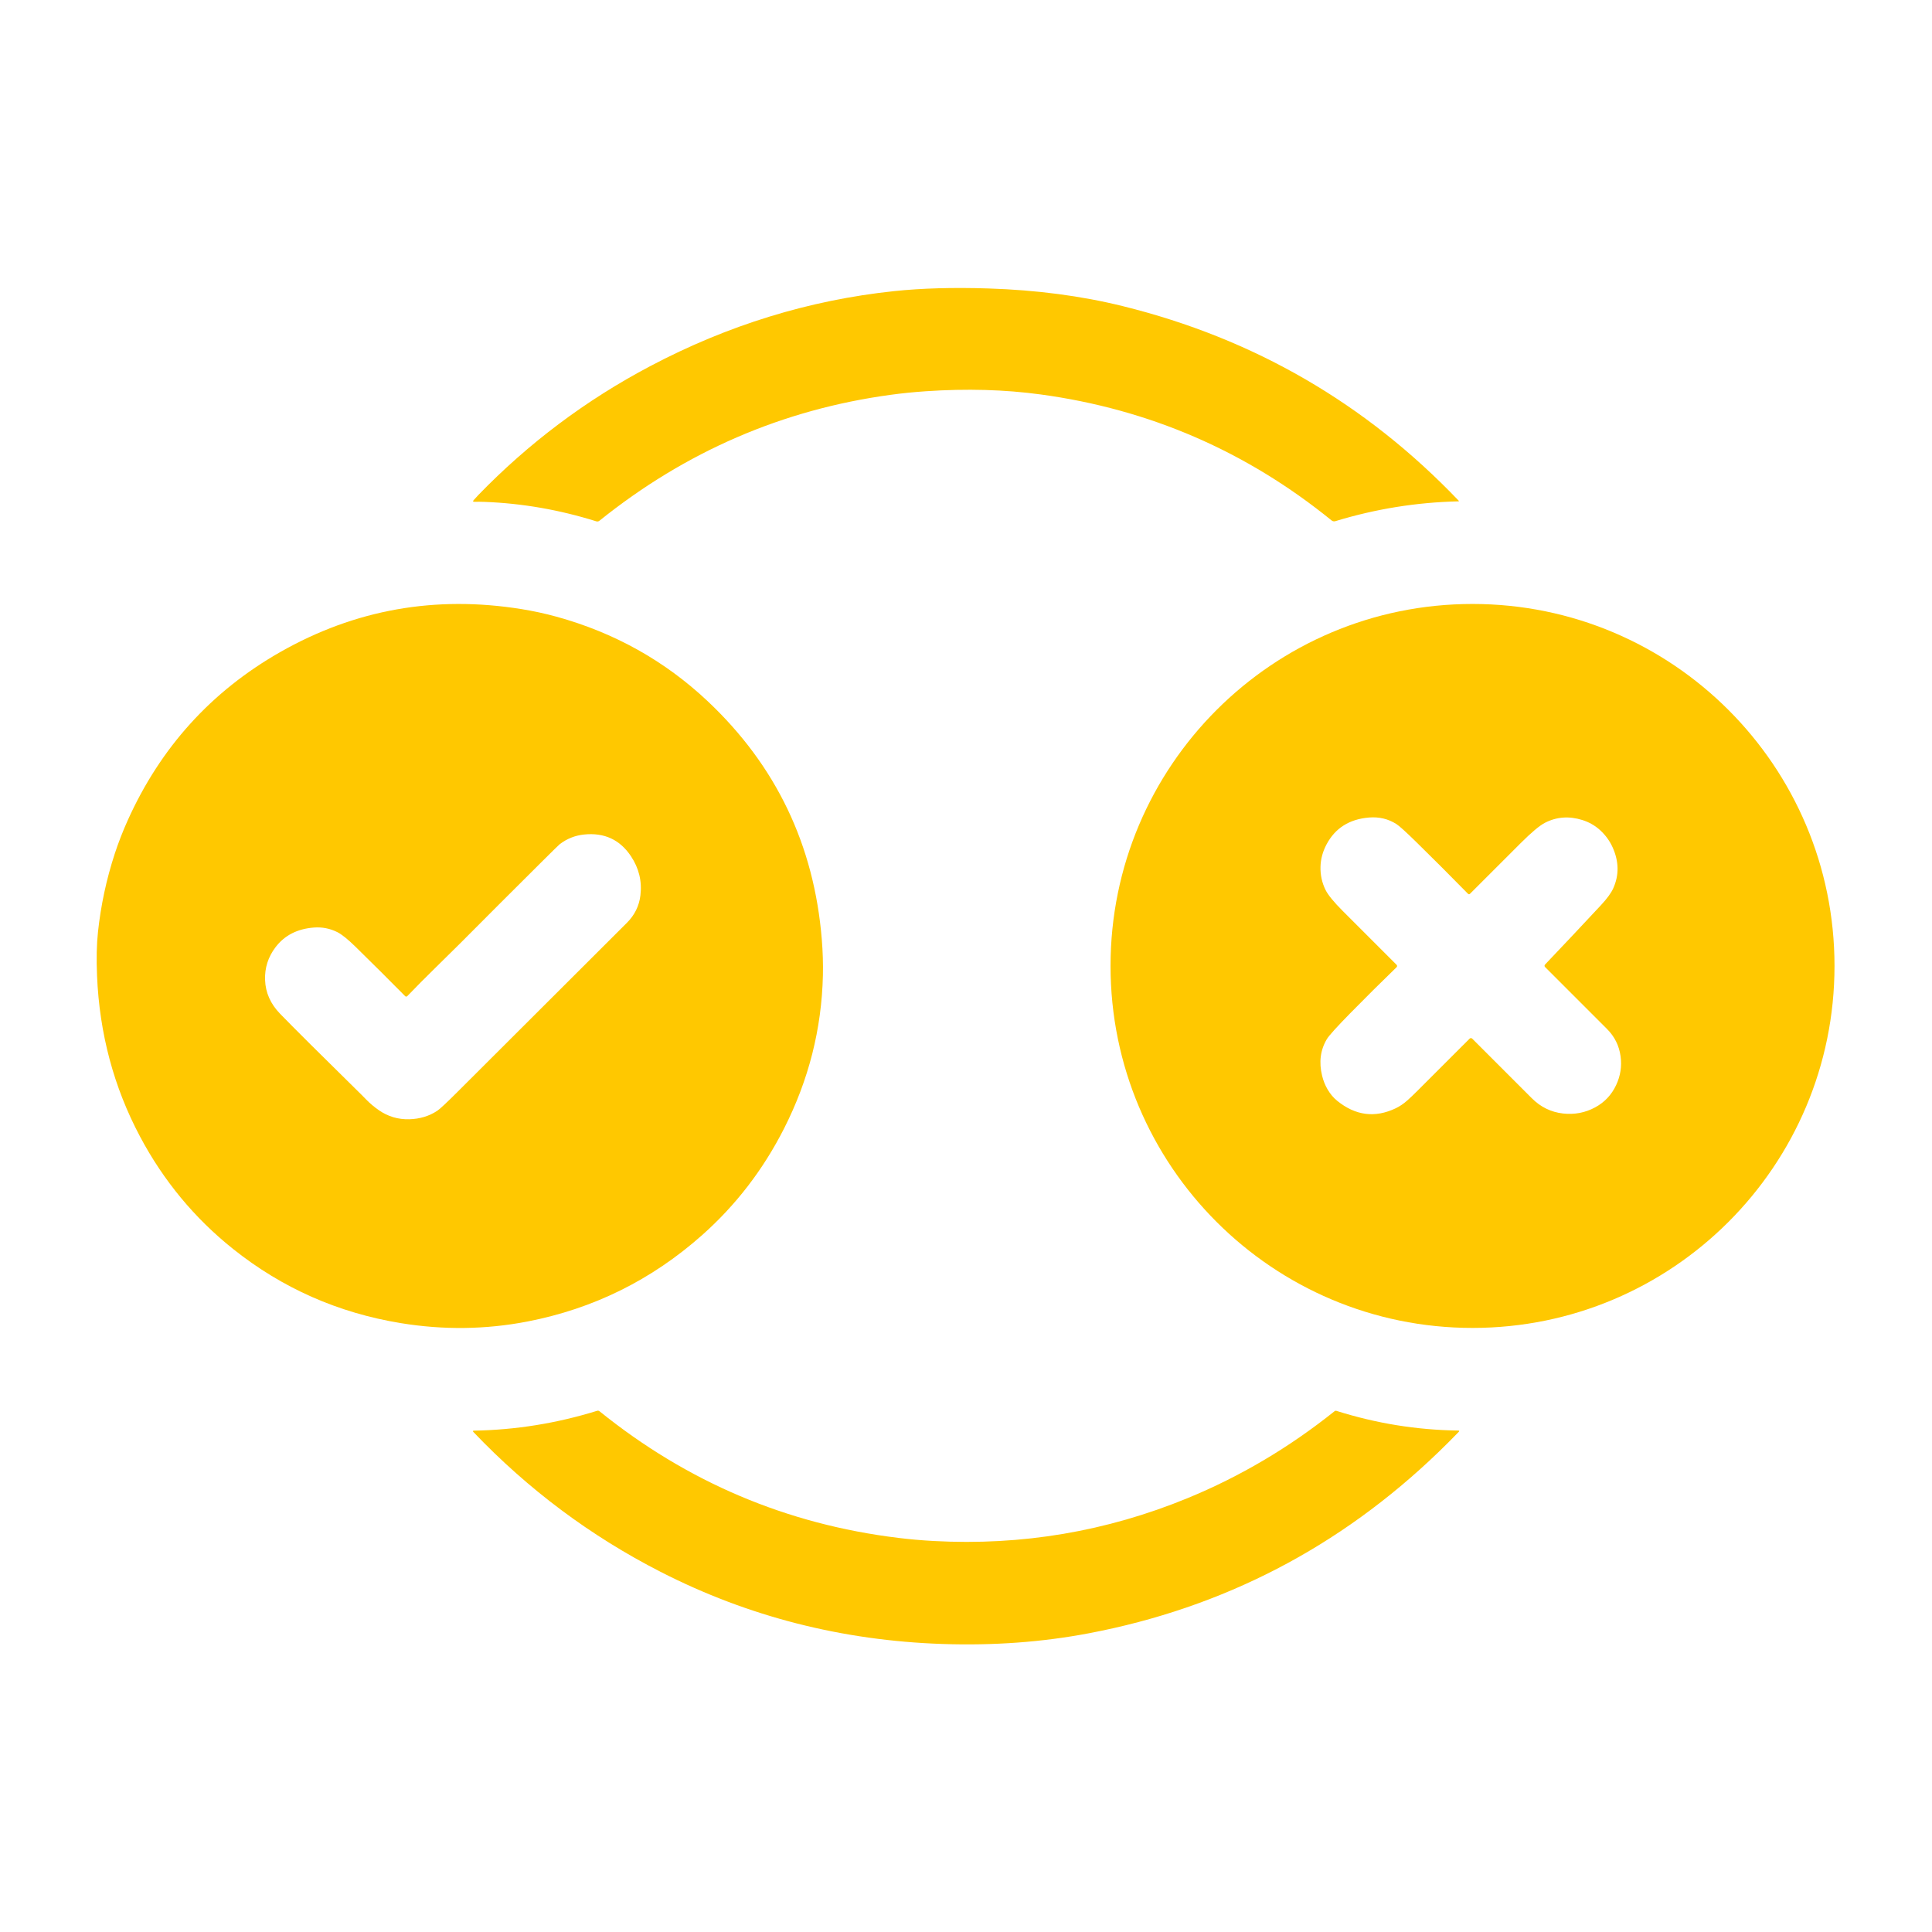
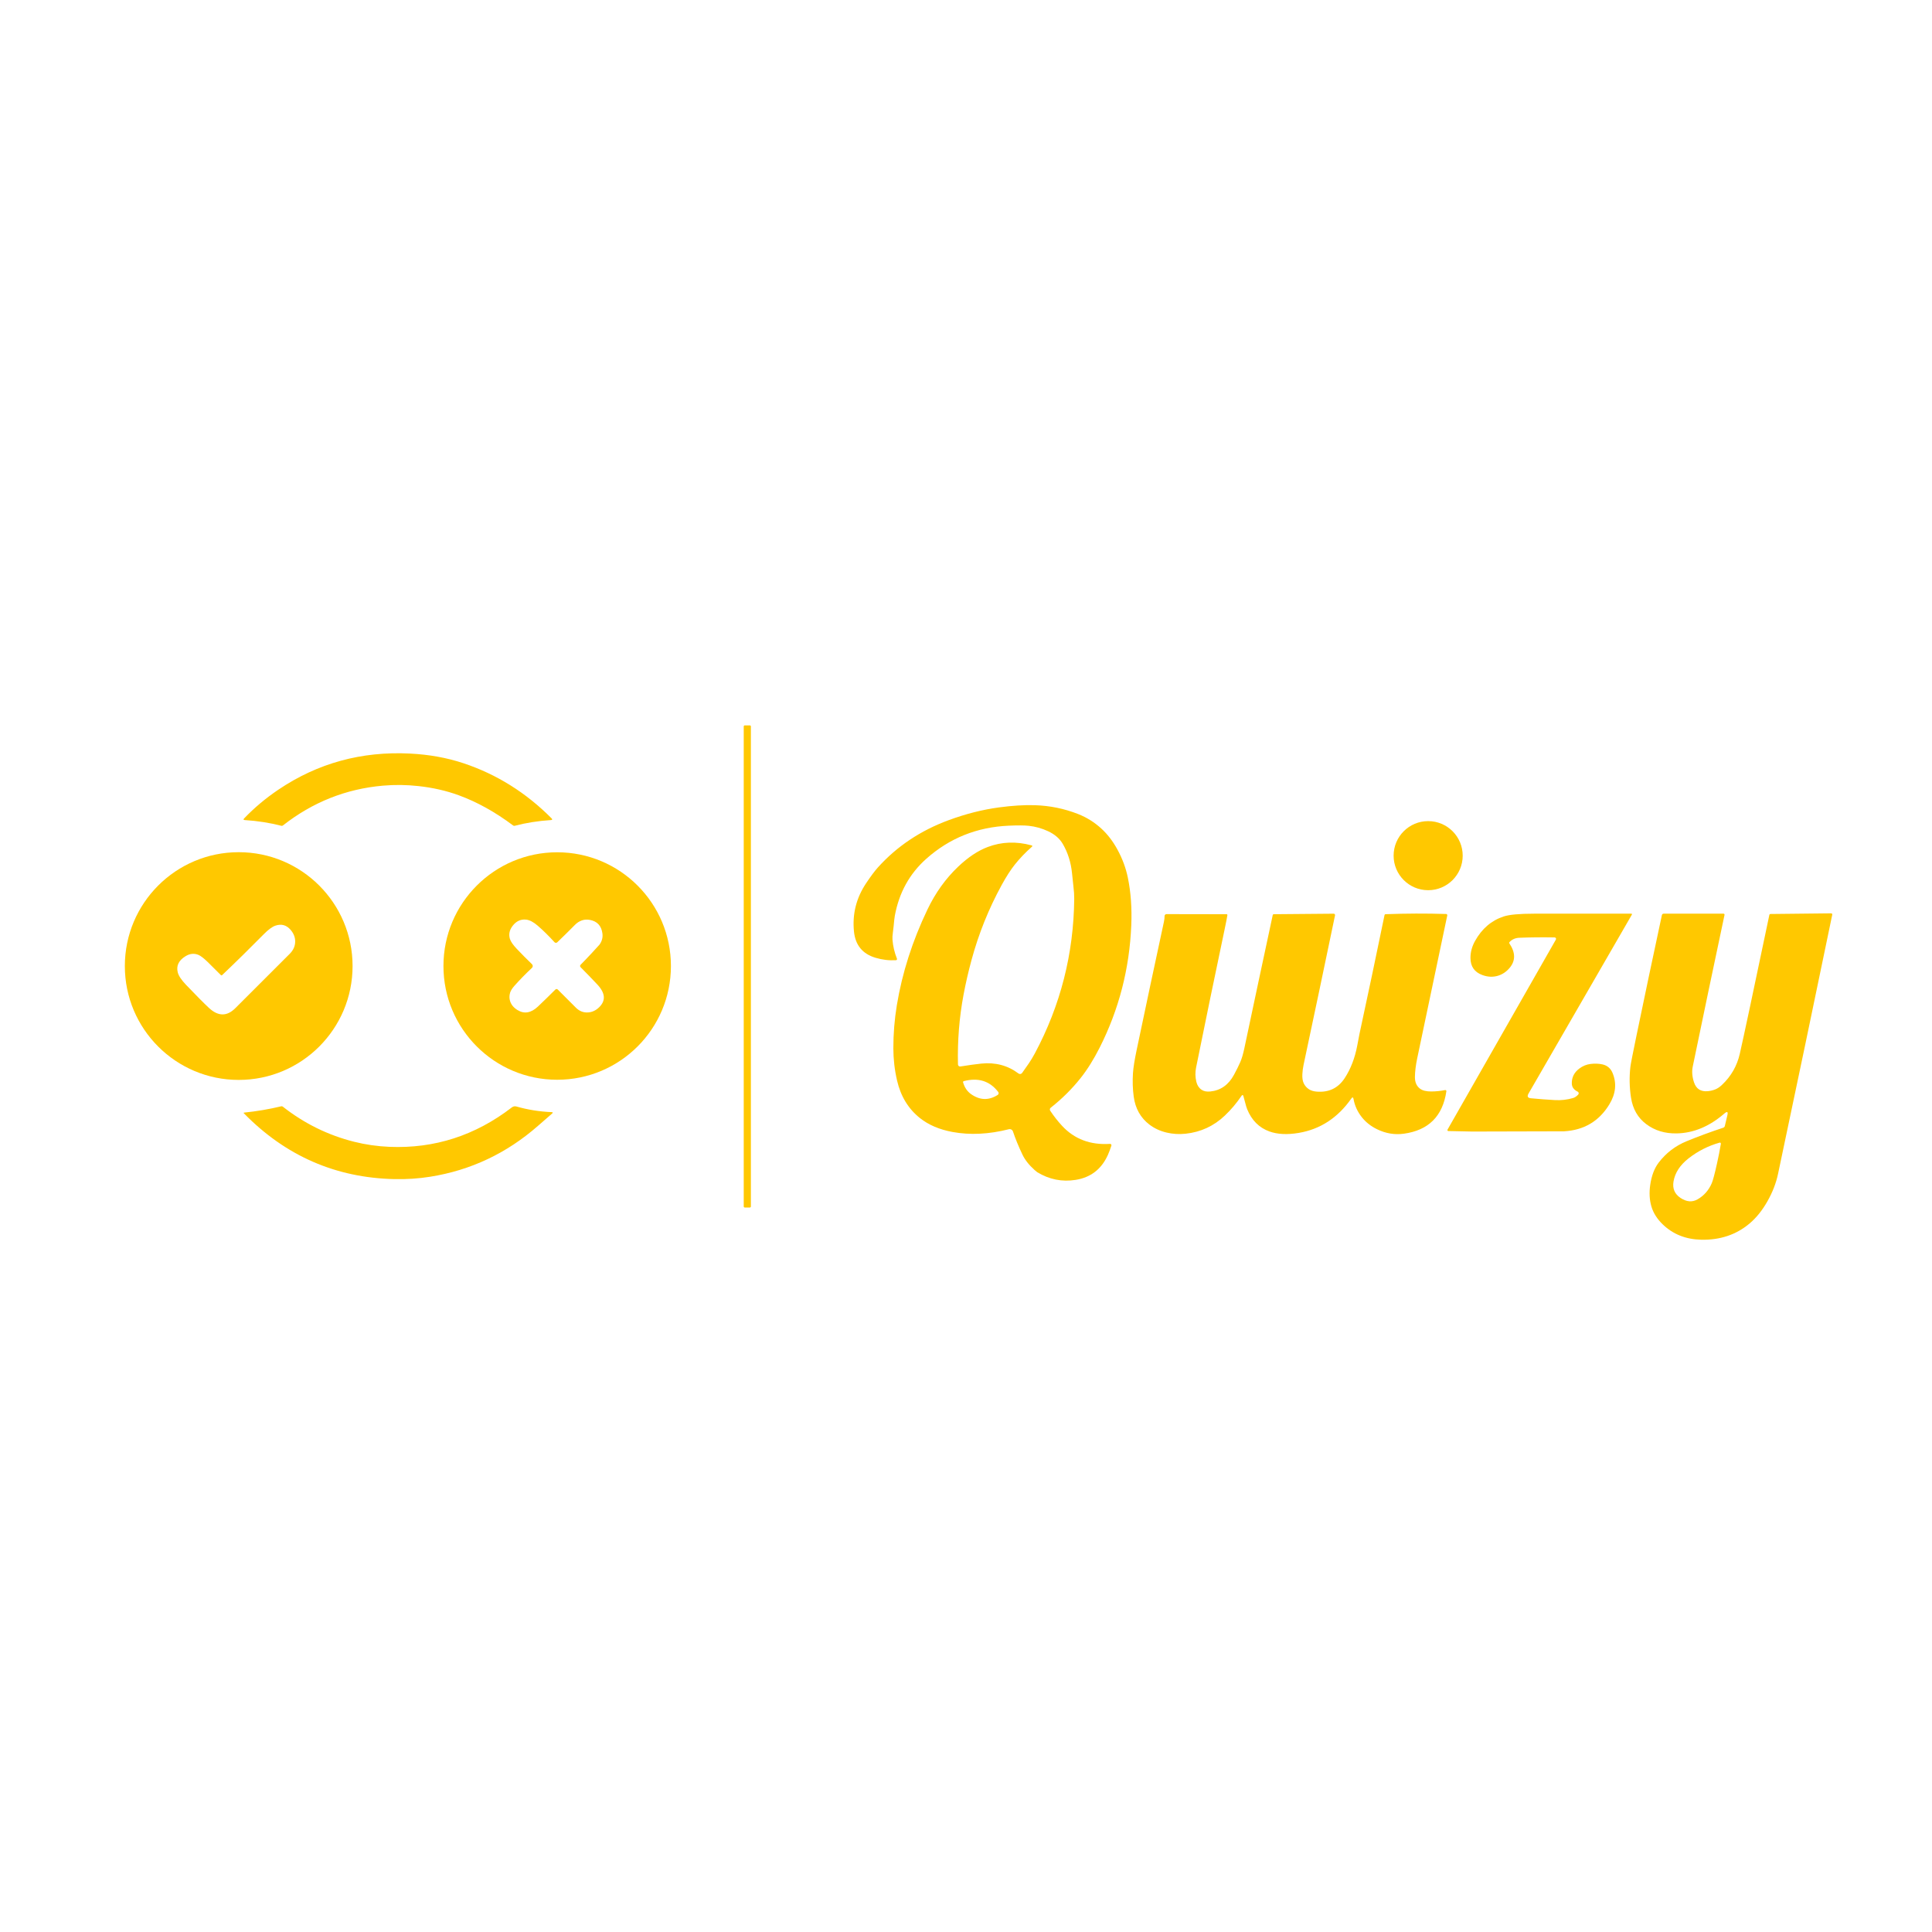
<svg xmlns="http://www.w3.org/2000/svg" version="1.1" viewBox="0 0 1080 1080" width="1080" height="1080">
-   <path fill="#ffc800" d="   M 270.94 280.56   Q 268.22 280.45 265.17 280.51   Q 263.97 280.53 264.75 279.61   Q 265.95 278.20 267.31 276.80   Q 309.61 233.13 363.39 204.72   Q 428.58 170.29 499.75 162.75   Q 522.91 160.30 552.50 161.25   Q 592.98 162.55 627.71 171.15   Q 737.53 198.31 815.41 279.89   Q 815.75 280.25 815.25 280.26   Q 780.13 281.06 746.46 291.34   A 2.25 2.23 55.8 0 1 744.37 290.93   Q 672.92 232.91 581.75 220.50   Q 551.65 216.40 517.72 218.70   Q 507.55 219.38 497.82 220.71   Q 407.37 233.03 335.07 291.11   A 1.86 1.84 34.2 0 1 333.35 291.43   Q 302.48 281.76 270.94 280.56   Z" />
-   <path fill="#ffc800" d="   M 395.56 391.94   Q 452.99 446.02 459.40 525.27   Q 460.23 535.59 460.01 545.25   Q 458.96 590.12 438.31 630.81   Q 420.82 665.29 392.46 690.46   Q 350.09 728.06 294.75 738.75   Q 259.82 745.49 224.02 739.63   Q 171.50 731.04 130.31 698.19   Q 97.94 672.36 78.27 635.33   Q 56.28 593.95 54.25 545.50   Q 53.65 531.31 54.77 520.97   Q 57.18 498.52 64.17 477.17   Q 67.24 467.81 71.41 458.54   Q 98.92 397.42 156.56 364.56   Q 219.29 328.81 291.61 340.51   Q 301.63 342.13 311.13 344.75   Q 359.68 358.15 395.56 391.94   Z   M 242.75 541.63   Q 235.18 549.05 227.66 556.85   A 0.81 0.81 -45.5 0 1 226.49 556.86   Q 212.76 542.97 198.56 529.07   Q 192.27 522.92 188.53 521.05   Q 182.38 517.98 175.50 518.50   Q 161.60 519.55 154.05 529.46   Q 147.81 537.65 148.18 547.81   Q 148.55 558.43 156.56 566.69   Q 167.78 578.26 202.16 612.06   Q 202.23 612.13 204.66 614.60   Q 207.95 617.97 211.84 620.65   Q 219.44 625.90 228.75 625.67   Q 237.64 625.44 244.46 620.91   Q 246.68 619.44 256.07 610.05   Q 303.20 562.94 350.40 515.90   Q 356.94 509.39 358.00 500.50   Q 359.42 488.66 352.67 478.57   Q 343.42 464.75 326.50 466.50   Q 318.92 467.28 312.84 471.96   Q 312.17 472.48 302.60 482.00   Q 279.73 504.73 256.99 527.59   Q 253.50 531.10 242.75 541.63   Z" />
-   <path fill="#ffc800" d="   M 1025.50 539.97   A 202.35 202.35 0.0 0 1 823.15 742.32   A 202.35 202.35 0.0 0 1 620.80 539.97   A 202.35 202.35 0.0 0 1 823.15 337.62   A 202.35 202.35 0.0 0 1 1025.50 539.97   Z   M 822.98 580.61   Q 839.62 597.25 856.31 613.94   Q 863.68 621.31 873.71 622.45   Q 883.34 623.54 891.71 619.02   Q 899.58 614.77 903.43 606.57   Q 907.05 598.85 905.92 590.51   Q 904.70 581.57 898.31 575.19   Q 881.31 558.19 863.69 540.57   A 0.98 0.97 44.6 0 1 863.67 539.21   Q 879.47 522.62 894.97 505.96   Q 900.04 500.51 901.80 496.61   Q 906.79 485.56 901.50 473.75   Q 899.07 468.32 894.55 464.14   Q 890.27 460.20 884.51 458.39   Q 873.44 454.93 863.68 459.92   Q 859.12 462.26 849.95 471.43   Q 835.99 485.39 821.70 499.67   A 0.73 0.73 -45.1 0 1 820.66 499.67   Q 806.10 484.82 791.73 470.73   Q 782.98 462.15 780.53 460.61   Q 773.68 456.29 765.25 457.00   Q 748.79 458.39 741.56 471.99   Q 738.35 478.01 738.17 484.46   Q 737.98 491.41 741.00 497.50   Q 743.10 501.72 750.55 509.18   Q 765.53 524.16 780.70 539.33   A 0.95 0.95 -44.6 0 1 780.69 540.68   Q 767.63 553.32 754.74 566.45   Q 743.45 577.97 741.71 580.89   Q 736.29 589.97 739.06 601.31   Q 740.09 605.51 742.09 608.93   Q 744.36 612.81 747.44 615.31   Q 762.84 627.84 780.25 619.52   Q 783.57 617.93 786.66 615.18   Q 789.18 612.95 792.31 609.81   Q 806.81 595.31 821.52 580.61   A 1.03 1.03 -0.0 0 1 822.98 580.61   Z" />
-   <path fill="#ffc800" d="   M 804.18 811.68   Q 721.22 891.60 608.75 913.00   Q 569.63 920.44 526.75 918.99   Q 442.53 916.13 369.31 878.69   Q 310.51 848.61 264.67 800.53   Q 263.93 799.76 265.00 799.74   Q 299.90 799.14 333.79 788.65   A 1.47 1.45 -33.7 0 1 335.14 788.91   Q 408.67 848.27 502.05 859.68   Q 512.04 860.90 521.98 861.43   Q 595.87 865.44 663.94 837.44   Q 708.01 819.31 746.11 788.81   A 0.95 0.94 34.3 0 1 746.98 788.65   Q 780.31 799.20 815.10 799.69   Q 816.14 799.70 815.42 800.45   Q 809.78 806.28 804.18 811.68   Z" />
+   <rect fill="#ffc800" x="415.75" y="405.50" width="4.00" height="269.50" rx="0.57" />
+   <path fill="#ffc800" d="   M 256.44 444.56   Q 246.04 440.76 233.98 439.43   Q 223.96 438.32 214.02 439.19   Q 183.05 441.91 158.15 461.44   A 1.02 1.00 -55.9 0 1 157.27 461.62   Q 147.76 459.14 136.82 458.42   Q 135.67 458.35 136.46 457.51   Q 144.94 448.63 155.66 441.40   Q 188.60 419.19 229.25 421.25   Q 245.28 422.06 259.08 426.65   Q 286.91 435.91 308.34 457.47   Q 309.20 458.34 307.99 458.42   Q 297.12 459.14 287.74 461.62   A 1.05 1.03 -33.7 0 1 286.85 461.45   Q 271.80 450.17 256.44 444.56   Z" />
+   <path fill="#ffc800" d="   M 579.79 655.25   L 578.29 654.00   Q 573.65 649.83 571.56 645.44   Q 568.25 638.49 566.26 632.52   A 1.94 1.93 73.7 0 0 563.95 631.25   Q 547.19 635.49 532.46 632.78   Q 521.51 630.77 514.28 625.03   Q 504.53 617.29 501.46 604.01   Q 499.40 595.13 499.39 586.00   Q 499.37 573.88 501.34 561.92   Q 505.78 534.91 518.44 508.44   Q 525.13 494.44 535.64 484.46   Q 543.92 476.58 552.16 473.47   Q 563.80 469.07 576.61 472.56   Q 577.47 472.80 576.80 473.38   Q 571.50 478.04 567.31 483.28   Q 563.79 487.70 559.93 494.75   Q 549.05 514.66 543.12 536.53   Q 540.44 546.41 538.63 556.03   Q 535.04 575.14 535.51 595.05   A 1.17 1.16 -5.2 0 0 536.86 596.17   Q 543.76 595.05 548.51 594.56   Q 560.36 593.33 569.36 600.10   A 1.42 1.42 -53.5 0 0 571.36 599.80   Q 573.31 597.12 575.13 594.42   Q 576.95 591.73 578.51 588.80   Q 600.02 548.55 600.50 502.50   Q 600.53 499.35 600.03 495.31   Q 599.84 493.86 599.27 488.16   Q 598.36 479.00 594.06 471.69   Q 591.47 467.27 585.89 464.66   Q 580.66 462.22 575.06 461.63   Q 571.38 461.24 563.95 461.56   Q 537.31 462.71 517.81 480.06   Q 503.75 492.58 500.21 511.92   Q 499.92 513.48 499.56 517.61   Q 499.39 519.52 499.11 521.43   Q 498.79 523.67 498.90 525.23   Q 499.31 530.66 501.40 535.90   A 0.63 0.63 -12.4 0 1 500.85 536.76   Q 495.07 537.10 489.41 535.40   Q 478.55 532.15 477.38 520.76   Q 475.88 506.12 484.19 493.69   Q 488.04 487.93 490.71 484.95   Q 506.64 467.23 530.25 458.50   Q 544.56 453.21 558.47 451.34   Q 569.65 449.84 578.43 450.11   Q 591.08 450.49 602.69 455.06   Q 609.82 457.87 615.57 463.10   Q 620.80 467.85 624.66 474.92   Q 628.83 482.55 630.50 490.75   Q 632.99 502.92 632.39 517.25   Q 630.89 553.65 614.71 585.64   Q 609.71 595.53 604.12 602.58   Q 596.81 611.79 587.35 619.23   A 1.26 1.25 54.3 0 0 587.08 620.91   Q 590.10 625.45 593.68 629.32   Q 604.04 640.51 620.50 639.43   A 0.76 0.76 -82.7 0 1 621.27 640.43   Q 620.26 643.51 619.29 645.67   Q 613.92 657.54 601.31 659.56   Q 589.92 661.39 579.79 655.25   Z   M 542.82 611.62   Q 550.20 616.83 557.71 612.08   A 1.15 1.15 -34.8 0 0 558.01 610.41   Q 550.93 601.19 538.77 604.36   A 0.56 0.55 -15.7 0 0 538.37 605.05   Q 539.60 609.34 542.82 611.62   Z" />
+   <circle fill="#ffc800" cx="798.35" cy="478.32" r="19.31" />
+   <path fill="#ffc800" d="   M 197.09 540.03   A 63.65 63.65 0.0 0 1 133.44 603.68   A 63.65 63.65 0.0 0 1 69.79 540.03   A 63.65 63.65 0.0 0 1 133.44 476.38   A 63.65 63.65 0.0 0 1 197.09 540.03   Z   M 123.46 545.08   Q 119.85 541.41 116.16 537.82   Q 112.77 534.53 110.89 533.77   Q 107.30 532.33 103.75 534.50   Q 97.99 538.02 99.36 543.54   Q 100.07 546.41 104.00 550.53   Q 112.56 559.48 116.81 563.44   Q 124.52 570.61 131.56 563.56   Q 146.75 548.37 161.95 533.20   Q 165.00 530.15 165.01 526.30   Q 165.01 522.81 162.50 519.84   Q 159.00 515.71 153.91 517.46   Q 151.24 518.39 147.46 522.22   Q 136.00 533.84 124.18 545.09   A 0.52 0.51 -43.8 0 1 123.46 545.08   Z" />
+   <path fill="#ffc800" d="   M 375.05 540.01   A 63.58 63.58 0.0 0 1 311.47 603.59   A 63.58 63.58 0.0 0 1 247.89 540.01   A 63.58 63.58 0.0 0 1 311.47 476.43   A 63.58 63.58 0.0 0 1 375.05 540.01   Z   M 324.55 539.32   Q 327.81 536.01 330.96 532.61   Q 335.00 528.24 335.15 528.03   Q 337.21 525.12 336.75 521.75   Q 335.88 515.37 329.73 514.23   Q 327.35 513.79 325.31 514.50   Q 323.14 515.24 321.46 516.95   Q 316.30 522.17 311.53 526.74   A 1.10 1.10 46.8 0 1 309.96 526.69   Q 305.22 521.48 300.58 517.46   Q 297.01 514.37 294.07 514.07   Q 289.60 513.61 286.56 517.56   Q 283.90 521.03 285.04 524.84   Q 285.72 527.08 288.92 530.46   Q 292.85 534.61 297.37 538.98   A 1.44 1.43 -44.9 0 1 297.36 541.06   Q 292.00 546.08 287.58 551.06   Q 285.66 553.23 285.15 554.93   Q 284.41 557.38 285.17 559.71   Q 286.13 562.67 289.23 564.59   Q 294.92 568.12 300.69 562.68   Q 305.37 558.25 310.47 553.15   A 0.93 0.93 -44.8 0 1 311.78 553.15   Q 316.87 558.25 321.94 563.31   Q 324.87 566.24 328.82 565.95   Q 332.21 565.71 334.93 563.06   Q 340.64 557.51 333.91 550.34   Q 329.31 545.44 324.56 540.68   A 0.97 0.96 -45.6 0 1 324.55 539.32   Z" />
+   <path fill="#ffc800" d="   M 965.60 623.49   Q 966.34 620.38 963.87 622.52   Q 951.35 633.33 937.25 633.58   Q 927.43 633.76 920.31 628.44   Q 913.20 623.12 911.74 613.55   Q 910.41 604.89 911.40 596.34   Q 911.67 594.07 914.67 579.56   Q 921.61 546.00 929.01 511.54   A 1.00 0.99 -83.9 0 1 929.98 510.75   L 963.47 510.75   A 0.57 0.56 -84.1 0 1 964.02 511.43   Q 955.01 553.85 946.25 596.25   Q 945.42 600.26 946.93 604.94   Q 948.73 610.56 954.75 609.97   Q 956.98 609.75 959.01 608.91   Q 960.78 608.17 962.56 606.49   Q 970.23 599.28 972.56 589.06   Q 975.78 574.97 989.08 511.44   A 0.65 0.61 -83.5 0 1 989.68 510.93   L 1023.63 510.56   A 0.63 0.62 -84.4 0 1 1024.24 511.32   Q 1009.14 584.38 993.94 656.19   Q 992.31 663.90 988.08 671.40   Q 983.70 679.16 978.01 683.95   Q 966.83 693.35 951.00 693.01   Q 938.06 692.72 929.48 684.44   Q 924.76 679.88 923.16 674.47   Q 921.51 668.91 922.50 662.25   Q 923.64 654.59 927.20 649.92   Q 933.38 641.83 942.83 637.95   Q 952.69 633.90 963.31 630.40   A 1.33 1.28 -2.8 0 0 964.18 629.48   L 965.60 623.49   Z   M 939.39 669.63   Q 944.45 673.00 948.94 670.44   Q 954.34 667.35 956.89 661.41   Q 957.89 659.06 959.80 650.48   Q 961.04 644.93 961.98 639.38   A 0.57 0.57 -3.0 0 0 961.27 638.74   Q 951.74 641.43 943.96 647.50   Q 936.72 653.16 935.50 660.50   Q 934.53 666.37 939.39 669.63   Z" />
+   <path fill="#ffc800" d="   M 756.63 614.36   Q 756.33 612.75 755.39 614.09   Q 744.07 630.25 726.01 633.30   Q 716.38 634.92 709.62 632.49   Q 700.97 629.38 697.16 620.02   Q 696.65 618.76 696.07 616.42   Q 695.59 614.48 695.08 612.78   Q 694.71 611.55 693.99 612.62   Q 689.90 618.68 684.66 623.65   Q 675.45 632.40 662.75 633.76   Q 657.27 634.34 652.07 633.10   Q 646.67 631.80 642.57 628.68   Q 635.10 623.01 633.75 613.00   Q 632.89 606.61 633.34 599.83   Q 633.64 595.31 635.41 586.89   Q 642.92 551.06 650.64 515.28   Q 651.02 513.54 651.00 512.10   A 1.09 1.08 89.7 0 1 652.08 511.00   L 685.69 511.06   A 0.44 0.43 -86.0 0 1 686.12 511.56   Q 685.80 513.68 684.56 519.56   Q 676.43 558.14 668.62 596.77   Q 667.81 600.78 668.77 604.74   Q 669.48 607.69 671.71 609.20   Q 673.57 610.45 676.53 610.15   Q 685.24 609.28 689.81 600.81   Q 691.97 596.82 693.33 593.69   Q 694.58 590.79 695.57 586.13   Q 703.45 548.82 711.46 511.55   A 0.62 0.60 -84.1 0 1 712.05 511.05   L 745.55 510.76   A 0.77 0.75 -84.4 0 1 746.29 511.68   Q 737.62 553.43 728.71 595.24   Q 728.16 597.80 728.03 600.41   Q 727.87 603.56 728.75 605.49   Q 729.75 607.66 731.80 608.96   Q 733.45 610.01 736.05 610.22   Q 746.22 611.04 751.69 602.69   Q 756.71 595.02 758.71 584.50   Q 759.93 578.11 759.94 578.04   Q 767.12 544.83 773.96 511.54   A 0.65 0.63 4.5 0 1 774.57 511.04   Q 791.68 510.40 808.39 510.93   A 0.67 0.67 6.8 0 1 809.03 511.74   Q 800.56 551.84 792.25 591.50   Q 791.01 597.40 790.95 602.00   Q 790.90 606.41 793.80 608.58   Q 795.90 610.15 800.04 610.14   Q 803.86 610.13 807.84 609.36   A 0.59 0.58 88.6 0 1 808.53 610.02   Q 805.49 630.90 784.75 633.75   Q 777.06 634.81 769.76 631.24   Q 764.59 628.72 761.26 624.52   Q 757.64 619.94 756.63 614.36   Z" />
+   <path fill="#ffc800" d="   M 874.26 632.41   L 823.00 632.54   L 809.62 632.26   A 0.54 0.53 -74.2 0 1 809.18 631.45   L 869.74 525.25   A 0.82 0.82 -74.4 0 0 869.05 524.02   Q 858.49 523.84 849.25 524.22   Q 845.97 524.36 843.83 526.62   A 0.66 0.63 50.1 0 0 843.78 527.41   Q 848.87 534.98 844.00 540.92   Q 841.22 544.31 837.27 545.48   Q 833.15 546.69 828.68 545.07   Q 822.01 542.65 822.00 535.50   Q 821.99 530.60 824.56 526.00   Q 830.30 515.69 840.54 512.32   Q 845.29 510.75 857.63 510.75   Q 884.51 510.75 911.82 510.75   Q 912.53 510.75 912.18 511.37   L 854.45 611.32   Q 853.09 613.68 855.80 613.94   Q 862.52 614.58 869.25 614.96   Q 874.43 615.25 879.40 613.79   Q 880.81 613.38 882.23 611.87   A 1.03 1.03 34.0 0 0 881.91 610.23   Q 880.40 609.53 879.49 608.31   Q 878.66 607.20 878.65 605.51   Q 878.62 600.50 882.83 597.34   Q 885.72 595.16 889.17 594.75   Q 892.76 594.32 895.82 595.01   Q 899.82 595.92 901.44 599.81   Q 905.03 608.49 899.63 617.36   Q 891.04 631.48 874.26 632.41   Z" />
+   <path fill="#ffc800" d="   M 308.33 621.69   Q 309.50 621.74 308.61 622.50   Q 304.73 625.85 300.81 629.29   Q 274.47 652.41 240.43 657.81   Q 230.72 659.35 220.50 659.13   Q 171.25 658.04 136.35 622.36   Q 136.00 622.00 136.49 621.95   Q 146.97 620.89 157.20 618.43   A 1.03 1.01 -32.4 0 1 158.08 618.62   Q 176.09 632.76 197.95 638.25   Q 207.55 640.66 217.71 641.09   Q 255.47 642.66 286.17 619.01   A 2.82 2.82 -56.4 0 1 288.65 618.53   Q 298.11 621.24 308.33 621.69   Z" />
</svg>
